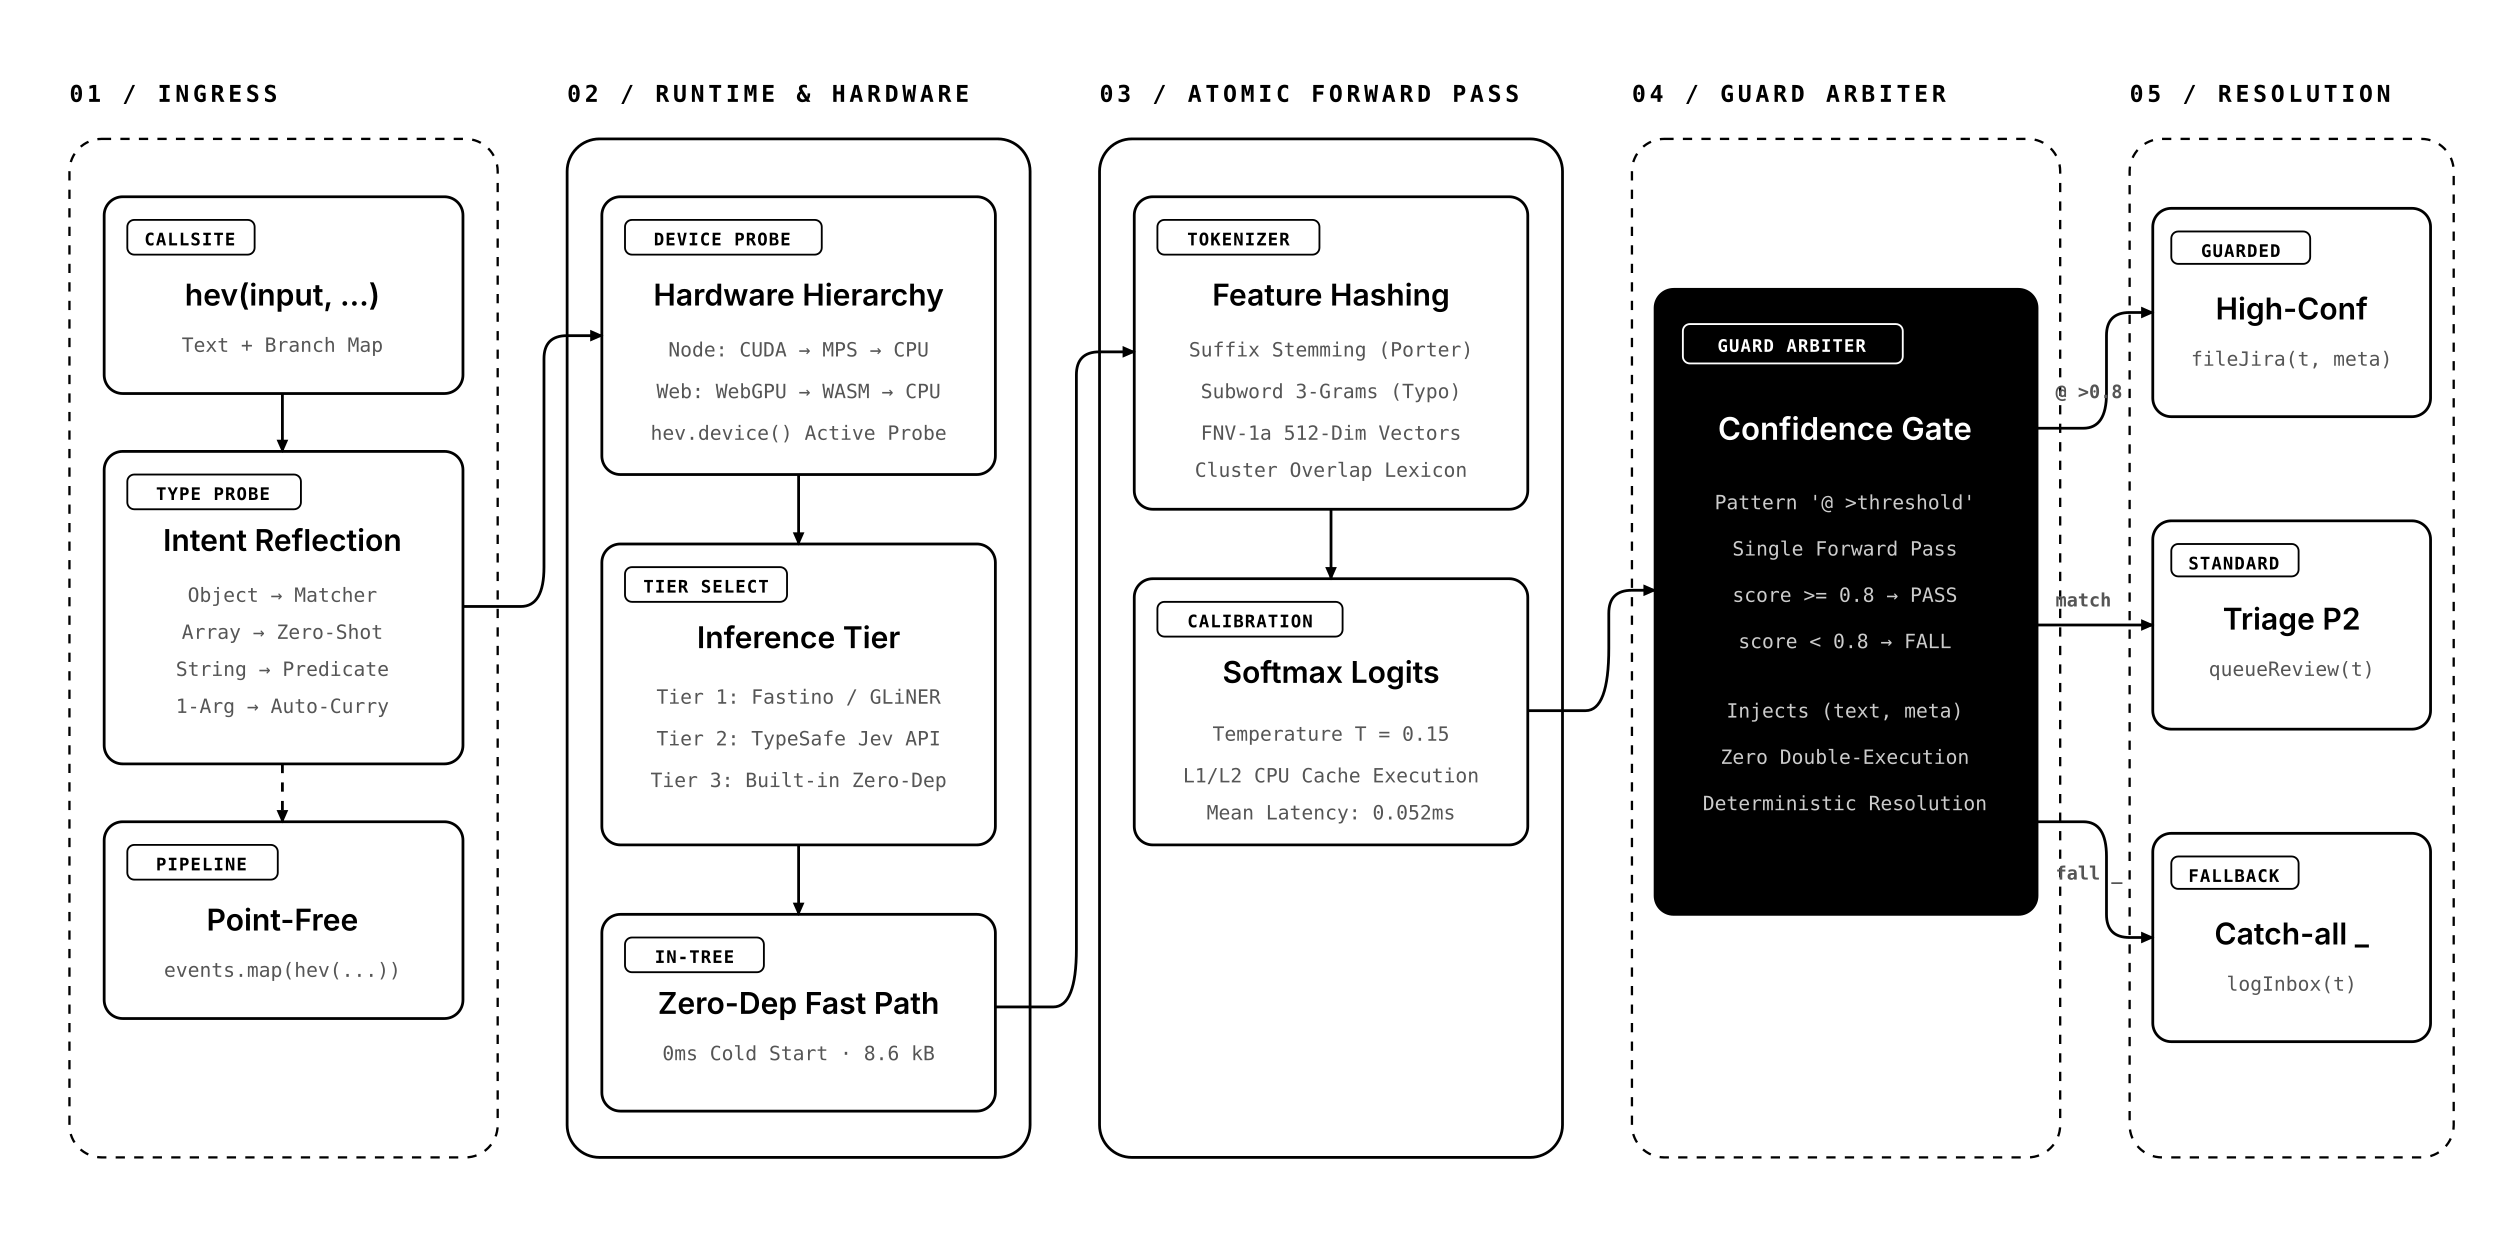
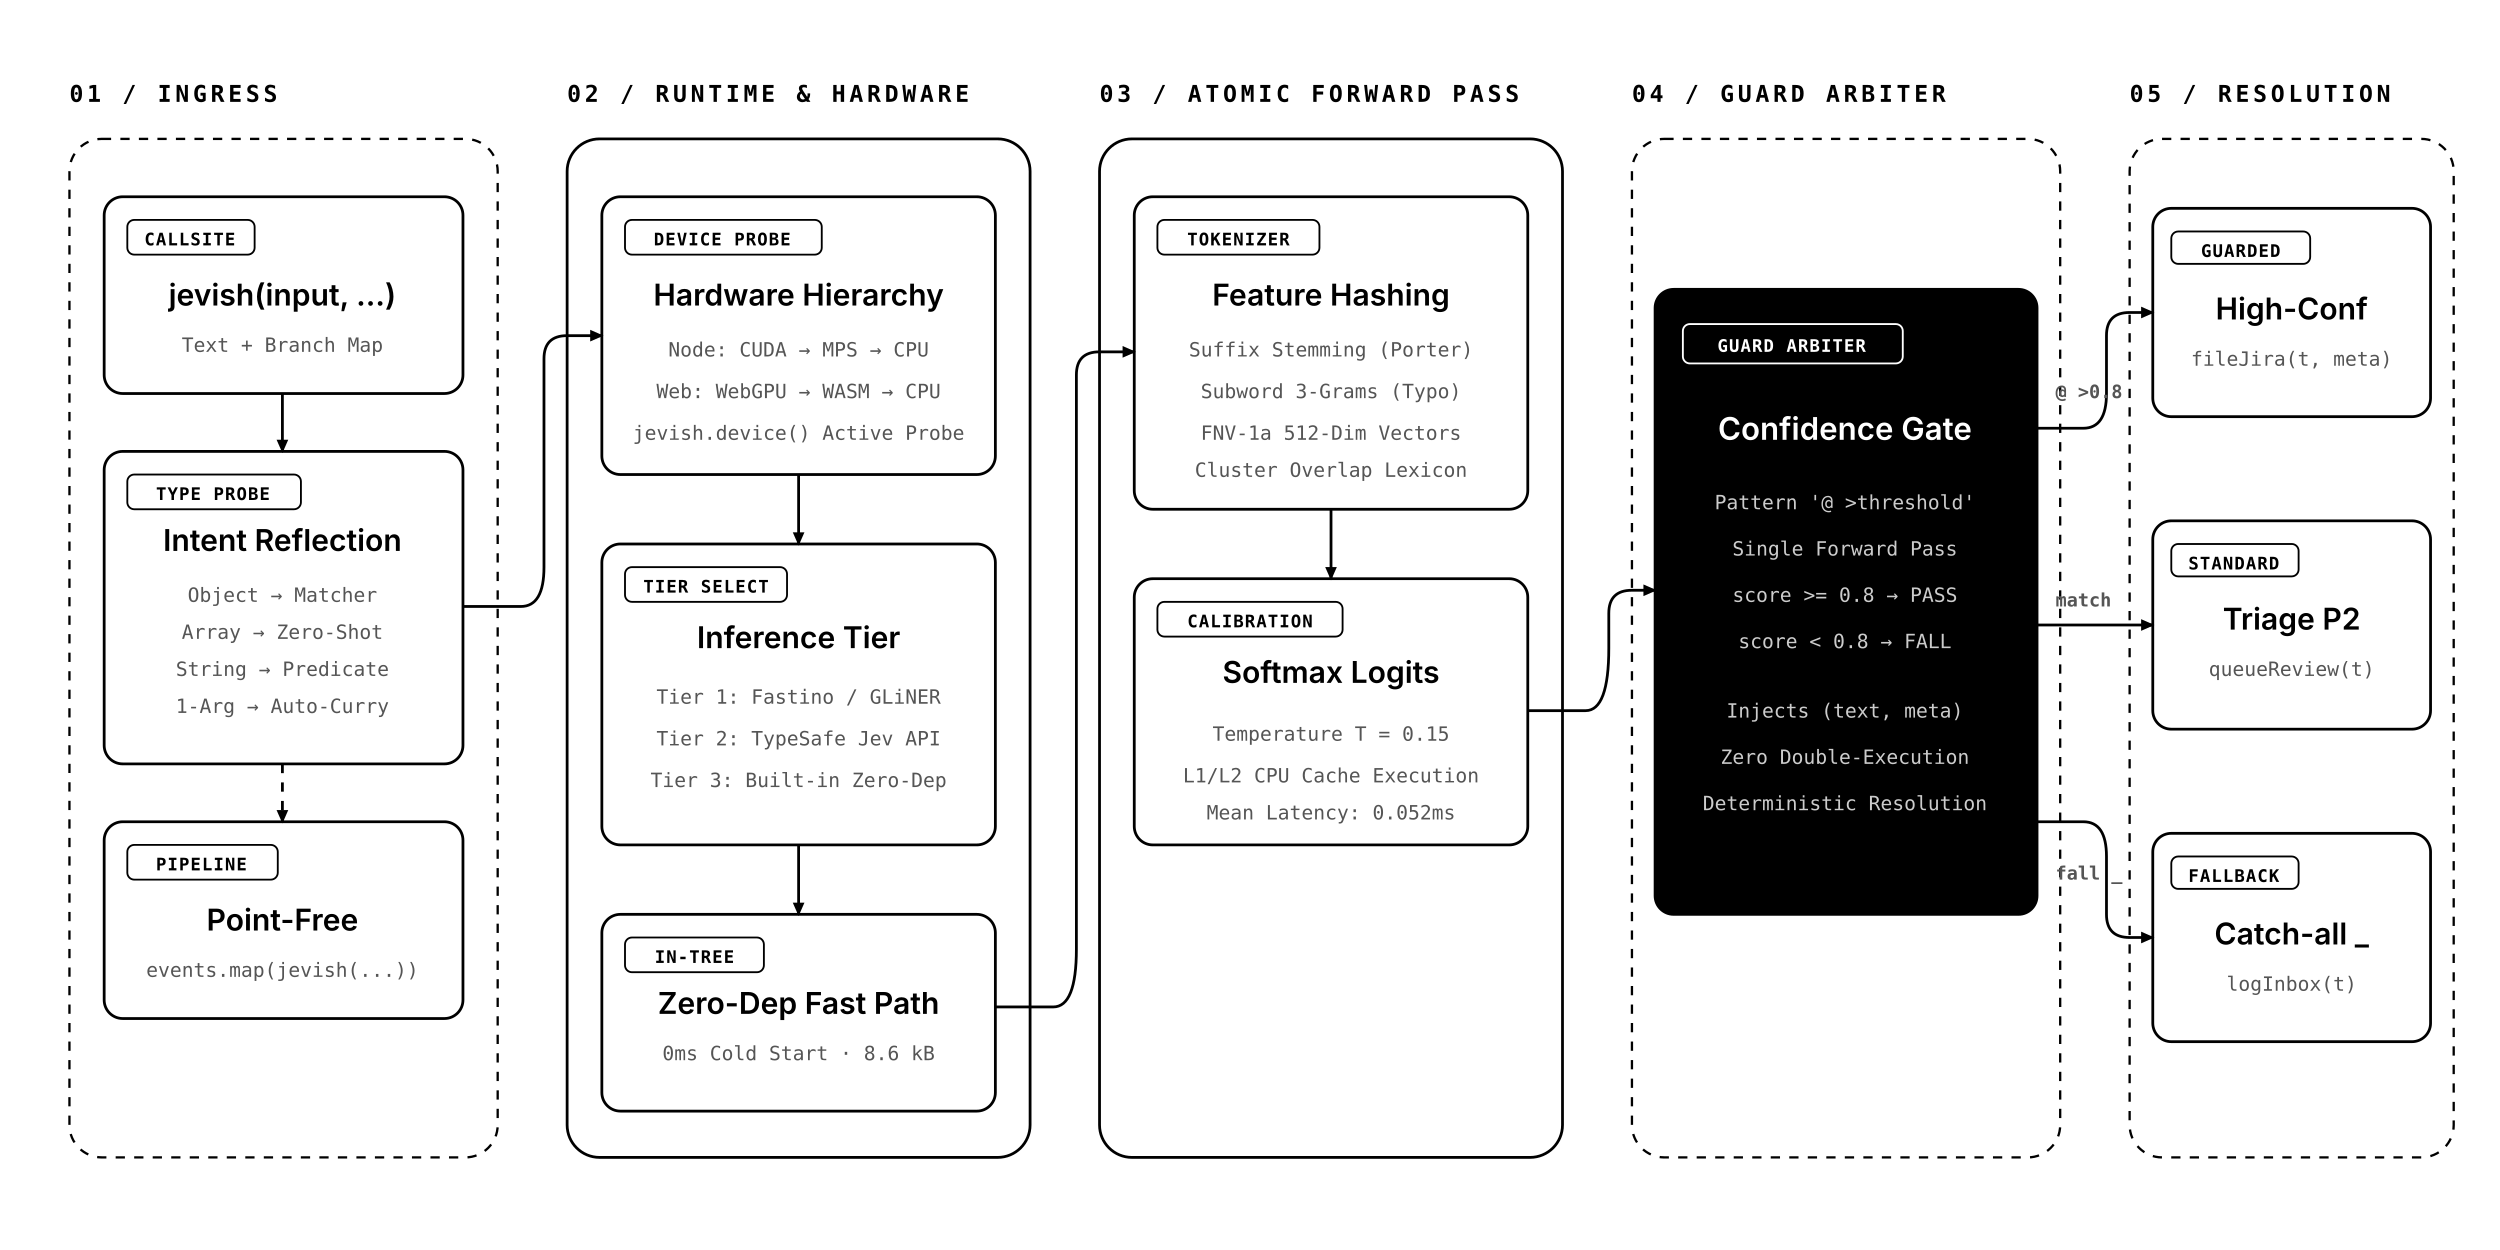
<svg xmlns="http://www.w3.org/2000/svg" viewBox="0 0 1080 540" width="100%" height="100%">
  <defs>
    <style>
      .hdr { font-family: 'Geist Mono', monospace; font-size: 10px; font-weight: 600; fill: #000000; letter-spacing: 0.16em; }
      .node-title { font-family: 'Geist', -apple-system, sans-serif; font-size: 13px; font-weight: 600; fill: #000000; text-anchor: middle; }
      .node-sub { font-family: 'Geist Mono', monospace; font-size: 8.5px; fill: #555555; text-anchor: middle; }
      .focal-title { font-family: 'Geist', -apple-system, sans-serif; font-size: 13.5px; font-weight: 600; fill: #ffffff; text-anchor: middle; }
      .focal-sub { font-family: 'Geist Mono', monospace; font-size: 8.5px; fill: #cccccc; text-anchor: middle; }
      .badge-text { font-family: 'Geist Mono', monospace; font-size: 7.5px; font-weight: 600; fill: #000000; text-anchor: middle; letter-spacing: 0.06em; }
      .focal-badge-text { font-family: 'Geist Mono', monospace; font-size: 7.5px; font-weight: 600; fill: #ffffff; text-anchor: middle; letter-spacing: 0.06em; }
      .edge { stroke: #000000; stroke-width: 1.2; fill: none; }
      .edge-dashed { stroke: #000000; stroke-width: 1.2; stroke-dasharray: 4,4; fill: none; }
      .edge-tag { font-family: 'Geist Mono', monospace; font-size: 8px; font-weight: 600; fill: #555555; }
      .cluster-solid { fill: #ffffff; stroke: #000000; stroke-width: 1.2; rx: 14; }
      .cluster-dashed { fill: #ffffff; stroke: #000000; stroke-width: 1.0; stroke-dasharray: 4,4; rx: 14; }
      .card { fill: #ffffff; stroke: #000000; stroke-width: 1.2; rx: 8; }
      .focal-card { fill: #000000; stroke: #000000; stroke-width: 1.2; rx: 8; }
      .badge { fill: #ffffff; stroke: #000000; stroke-width: 0.8; rx: 3; }
      .focal-badge { fill: #000000; stroke: #ffffff; stroke-width: 0.8; rx: 3; }
    </style>
    <marker id="arr" viewBox="0 0 10 10" refX="7" refY="5" markerWidth="6" markerHeight="6" orient="auto">
      <path d="M 0 1.5 L 8 5 L 0 8.5 z" fill="#000000" />
    </marker>
  </defs>
  <rect width="1080" height="540" fill="#ffffff" />
  <text class="hdr" x="30" y="44">01 / INGRESS</text>
  <rect x="30" y="60" width="185" height="440" class="cluster-dashed" />
  <g class="node">
    <rect class="card" x="45" y="85" width="155" height="85" />
    <rect class="badge" x="55" y="95" width="55" height="15" />
    <text class="badge-text" x="82" y="106">CALLSITE</text>
-     <text class="node-title" x="122" y="132">hev(input, ...)</text>
+     <text class="node-title" x="122" y="132">jevish(input, ...)</text>
    <text class="node-sub" x="122" y="152">Text + Branch Map</text>
  </g>
  <g class="node">
    <rect class="card" x="45" y="195" width="155" height="135" />
    <rect class="badge" x="55" y="205" width="75" height="15" />
    <text class="badge-text" x="92" y="216">TYPE PROBE</text>
    <text class="node-title" x="122" y="238">Intent Reflection</text>
    <text class="node-sub" x="122" y="260">Object → Matcher</text>
    <text class="node-sub" x="122" y="276">Array  → Zero-Shot</text>
    <text class="node-sub" x="122" y="292">String → Predicate</text>
    <text class="node-sub" x="122" y="308">1-Arg  → Auto-Curry</text>
  </g>
  <g class="node">
    <rect class="card" x="45" y="355" width="155" height="85" />
    <rect class="badge" x="55" y="365" width="65" height="15" />
    <text class="badge-text" x="87" y="376">PIPELINE</text>
    <text class="node-title" x="122" y="402">Point-Free</text>
-     <text class="node-sub" x="122" y="422">events.map(hev(...))</text>
+     <text class="node-sub" x="122" y="422">events.map(jevish(...))</text>
  </g>
  <text class="hdr" x="245" y="44">02 / RUNTIME &amp; HARDWARE</text>
  <rect x="245" y="60" width="200" height="440" class="cluster-solid" />
  <g class="node">
    <rect class="card" x="260" y="85" width="170" height="120" />
    <rect class="badge" x="270" y="95" width="85" height="15" />
    <text class="badge-text" x="312" y="106">DEVICE PROBE</text>
    <text class="node-title" x="345" y="132">Hardware Hierarchy</text>
    <text class="node-sub" x="345" y="154">Node: CUDA → MPS → CPU</text>
    <text class="node-sub" x="345" y="172">Web:  WebGPU → WASM → CPU</text>
-     <text class="node-sub" x="345" y="190">hev.device() Active Probe</text>
+     <text class="node-sub" x="345" y="190">jevish.device() Active Probe</text>
  </g>
  <g class="node">
    <rect class="card" x="260" y="235" width="170" height="130" />
    <rect class="badge" x="270" y="245" width="70" height="15" />
    <text class="badge-text" x="305" y="256">TIER SELECT</text>
    <text class="node-title" x="345" y="280">Inference Tier</text>
    <text class="node-sub" x="345" y="304">Tier 1: Fastino / GLiNER</text>
    <text class="node-sub" x="345" y="322">Tier 2: TypeSafe Jev API</text>
    <text class="node-sub" x="345" y="340">Tier 3: Built-in Zero-Dep</text>
  </g>
  <g class="node">
    <rect class="card" x="260" y="395" width="170" height="85" />
    <rect class="badge" x="270" y="405" width="60" height="15" />
    <text class="badge-text" x="300" y="416">IN-TREE</text>
    <text class="node-title" x="345" y="438">Zero-Dep Fast Path</text>
    <text class="node-sub" x="345" y="458">0ms Cold Start · 8.6 kB</text>
  </g>
  <text class="hdr" x="475" y="44">03 / ATOMIC FORWARD PASS</text>
  <rect x="475" y="60" width="200" height="440" class="cluster-solid" />
  <g class="node">
    <rect class="card" x="490" y="85" width="170" height="135" />
    <rect class="badge" x="500" y="95" width="70" height="15" />
    <text class="badge-text" x="535" y="106">TOKENIZER</text>
    <text class="node-title" x="575" y="132">Feature Hashing</text>
    <text class="node-sub" x="575" y="154">Suffix Stemming (Porter)</text>
    <text class="node-sub" x="575" y="172">Subword 3-Grams (Typo)</text>
    <text class="node-sub" x="575" y="190">FNV-1a 512-Dim Vectors</text>
    <text class="node-sub" x="575" y="206">Cluster Overlap Lexicon</text>
  </g>
  <g class="node">
    <rect class="card" x="490" y="250" width="170" height="115" />
    <rect class="badge" x="500" y="260" width="80" height="15" />
    <text class="badge-text" x="540" y="271">CALIBRATION</text>
    <text class="node-title" x="575" y="295">Softmax Logits</text>
    <text class="node-sub" x="575" y="320">Temperature T = 0.15</text>
    <text class="node-sub" x="575" y="338">L1/L2 CPU Cache Execution</text>
    <text class="node-sub" x="575" y="354">Mean Latency: 0.052ms</text>
  </g>
  <text class="hdr" x="705" y="44">04 / GUARD ARBITER</text>
  <rect x="705" y="60" width="185" height="440" class="cluster-dashed" />
  <g class="node-focal">
    <rect class="focal-card" x="715" y="125" width="165" height="270" />
    <rect class="focal-badge" x="727" y="140" width="95" height="17" />
    <text class="focal-badge-text" x="774" y="152">GUARD ARBITER</text>
    <text class="focal-title" x="797" y="190">Confidence Gate</text>
    <text class="focal-sub" x="797" y="220">Pattern '@ &gt;threshold'</text>
    <text class="focal-sub" x="797" y="240">Single Forward Pass</text>
    <text class="focal-sub" x="797" y="260">score &gt;= 0.8 → PASS</text>
    <text class="focal-sub" x="797" y="280">score &lt; 0.8 → FALL</text>
    <text class="focal-sub" x="797" y="310">Injects (text, meta)</text>
    <text class="focal-sub" x="797" y="330">Zero Double-Execution</text>
    <text class="focal-sub" x="797" y="350">Deterministic Resolution</text>
  </g>
  <text class="hdr" x="920" y="44">05 / RESOLUTION</text>
  <rect x="920" y="60" width="140" height="440" class="cluster-dashed" />
  <g class="node">
    <rect class="card" x="930" y="90" width="120" height="90" />
    <rect class="badge" x="938" y="100" width="60" height="14" />
    <text class="badge-text" x="968" y="111">GUARDED</text>
    <text class="node-title" x="990" y="138">High-Conf</text>
    <text class="node-sub" x="990" y="158">fileJira(t, meta)</text>
  </g>
  <g class="node">
    <rect class="card" x="930" y="225" width="120" height="90" />
    <rect class="badge" x="938" y="235" width="55" height="14" />
    <text class="badge-text" x="965" y="246">STANDARD</text>
    <text class="node-title" x="990" y="272">Triage P2</text>
    <text class="node-sub" x="990" y="292">queueReview(t)</text>
  </g>
  <g class="node">
    <rect class="card" x="930" y="360" width="120" height="90" />
    <rect class="badge" x="938" y="370" width="55" height="14" />
    <text class="badge-text" x="965" y="381">FALLBACK</text>
    <text class="node-title" x="990" y="408">Catch-all _</text>
    <text class="node-sub" x="990" y="428">logInbox(t)</text>
  </g>
  <path class="edge" d="M 122,170 L 122,195" marker-end="url(#arr)" />
  <path class="edge-dashed" d="M 122,330 L 122,355" marker-end="url(#arr)" />
  <path class="edge" d="M 200,262 L 225,262 Q 235,262 235,245 L 235,155 Q 235,145 245,145 L 260,145" marker-end="url(#arr)" />
  <path class="edge" d="M 345,205 L 345,235" marker-end="url(#arr)" />
  <path class="edge" d="M 345,365 L 345,395" marker-end="url(#arr)" />
  <path class="edge" d="M 430,435 L 455,435 Q 465,435 465,410 L 465,162 Q 465,152 475,152 L 490,152" marker-end="url(#arr)" />
  <path class="edge" d="M 575,220 L 575,250" marker-end="url(#arr)" />
  <path class="edge" d="M 660,307 L 685,307 Q 695,307 695,280 L 695,265 Q 695,255 705,255 L 715,255" marker-end="url(#arr)" />
  <path class="edge" d="M 880,185 L 900,185 Q 910,185 910,170 L 910,145 Q 910,135 920,135 L 930,135" marker-end="url(#arr)" />
  <text class="edge-tag" x="888" y="172">@ &gt;0.8</text>
  <path class="edge" d="M 880,270 L 930,270" marker-end="url(#arr)" />
  <text class="edge-tag" x="888" y="262">match</text>
  <path class="edge" d="M 880,355 L 900,355 Q 910,355 910,370 L 910,395 Q 910,405 920,405 L 930,405" marker-end="url(#arr)" />
  <text class="edge-tag" x="888" y="380">fall _</text>
</svg>
